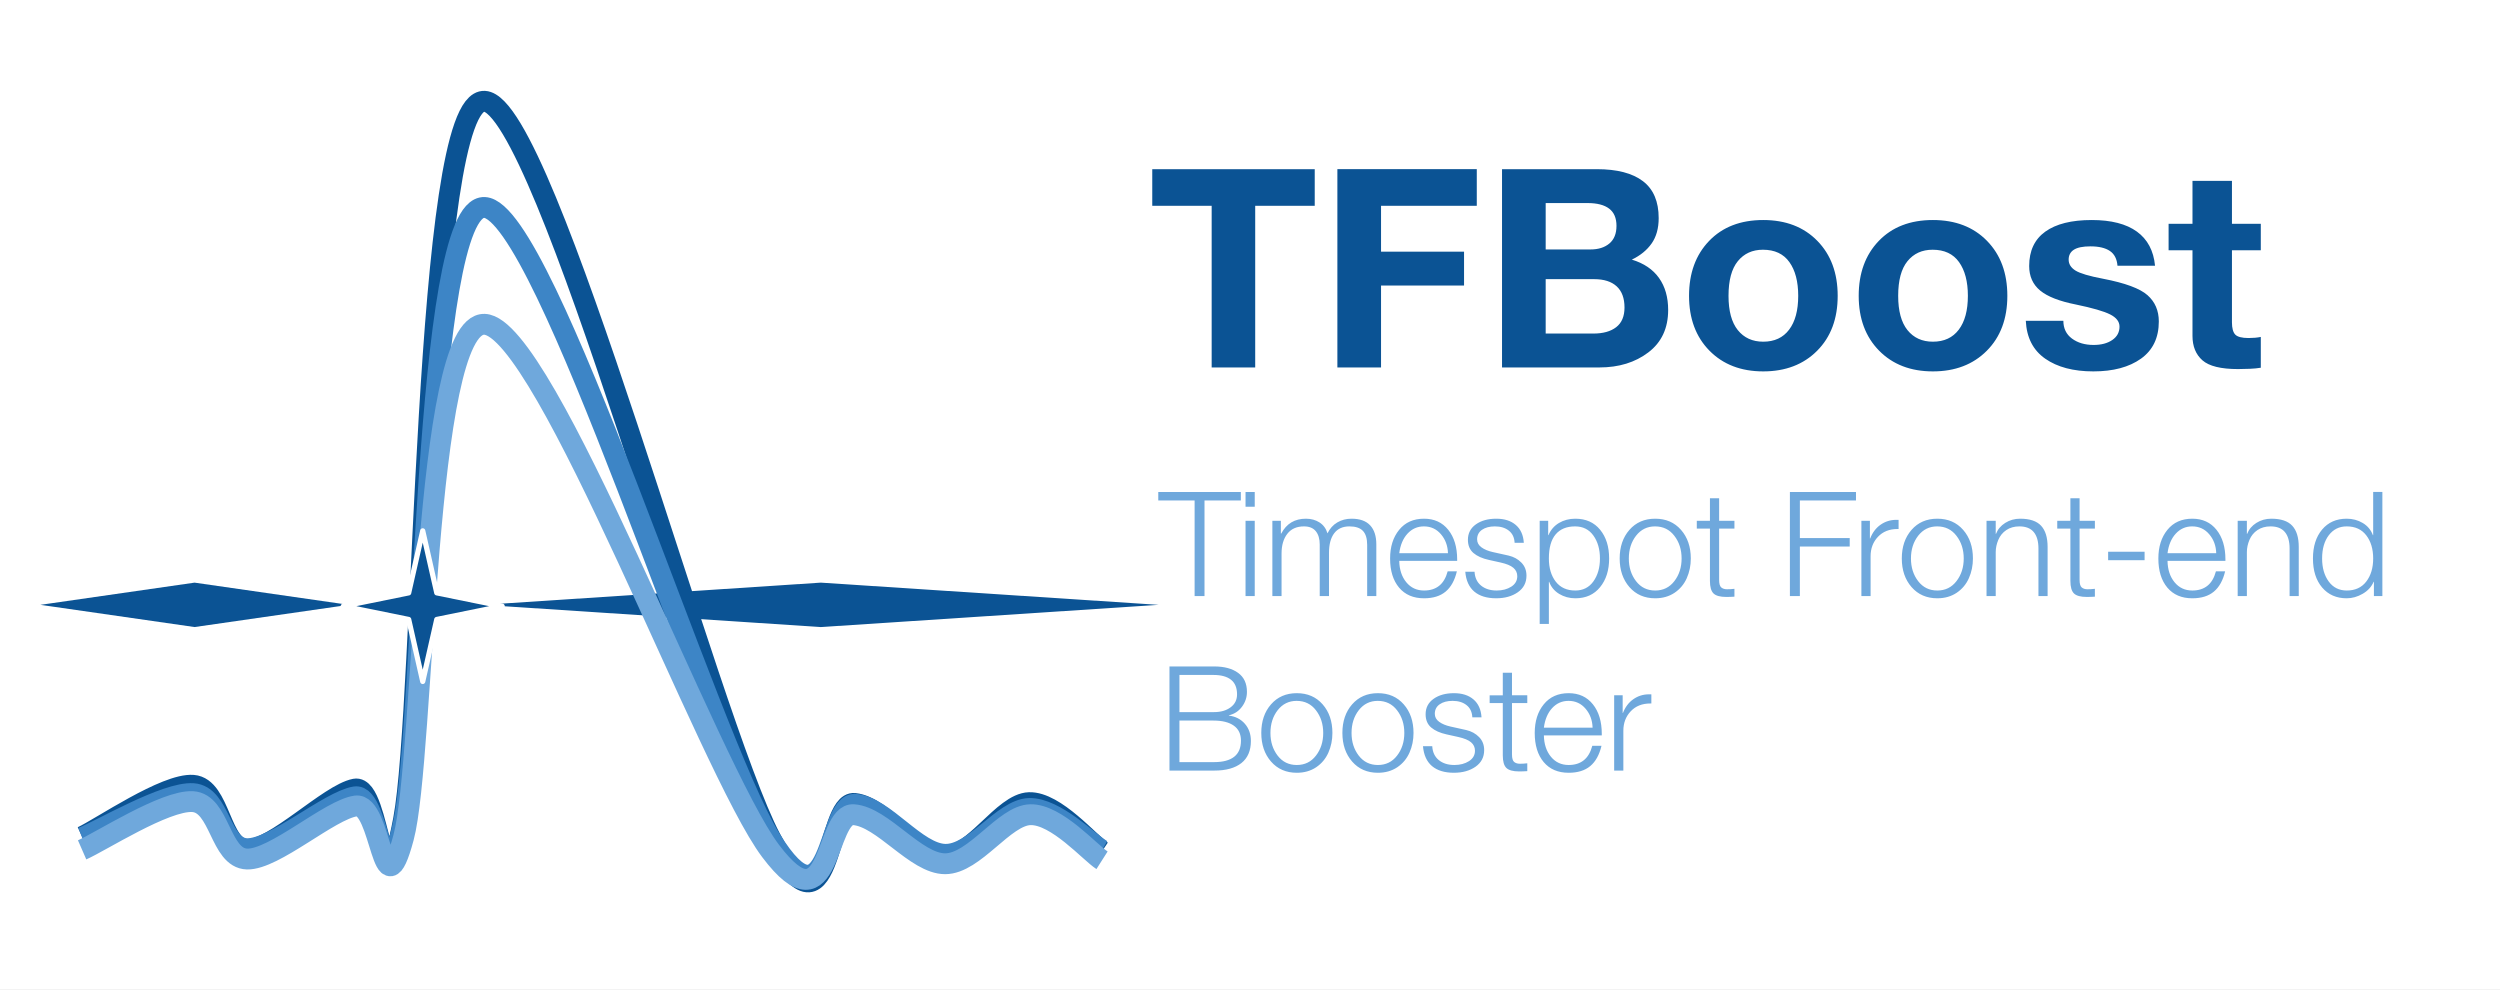
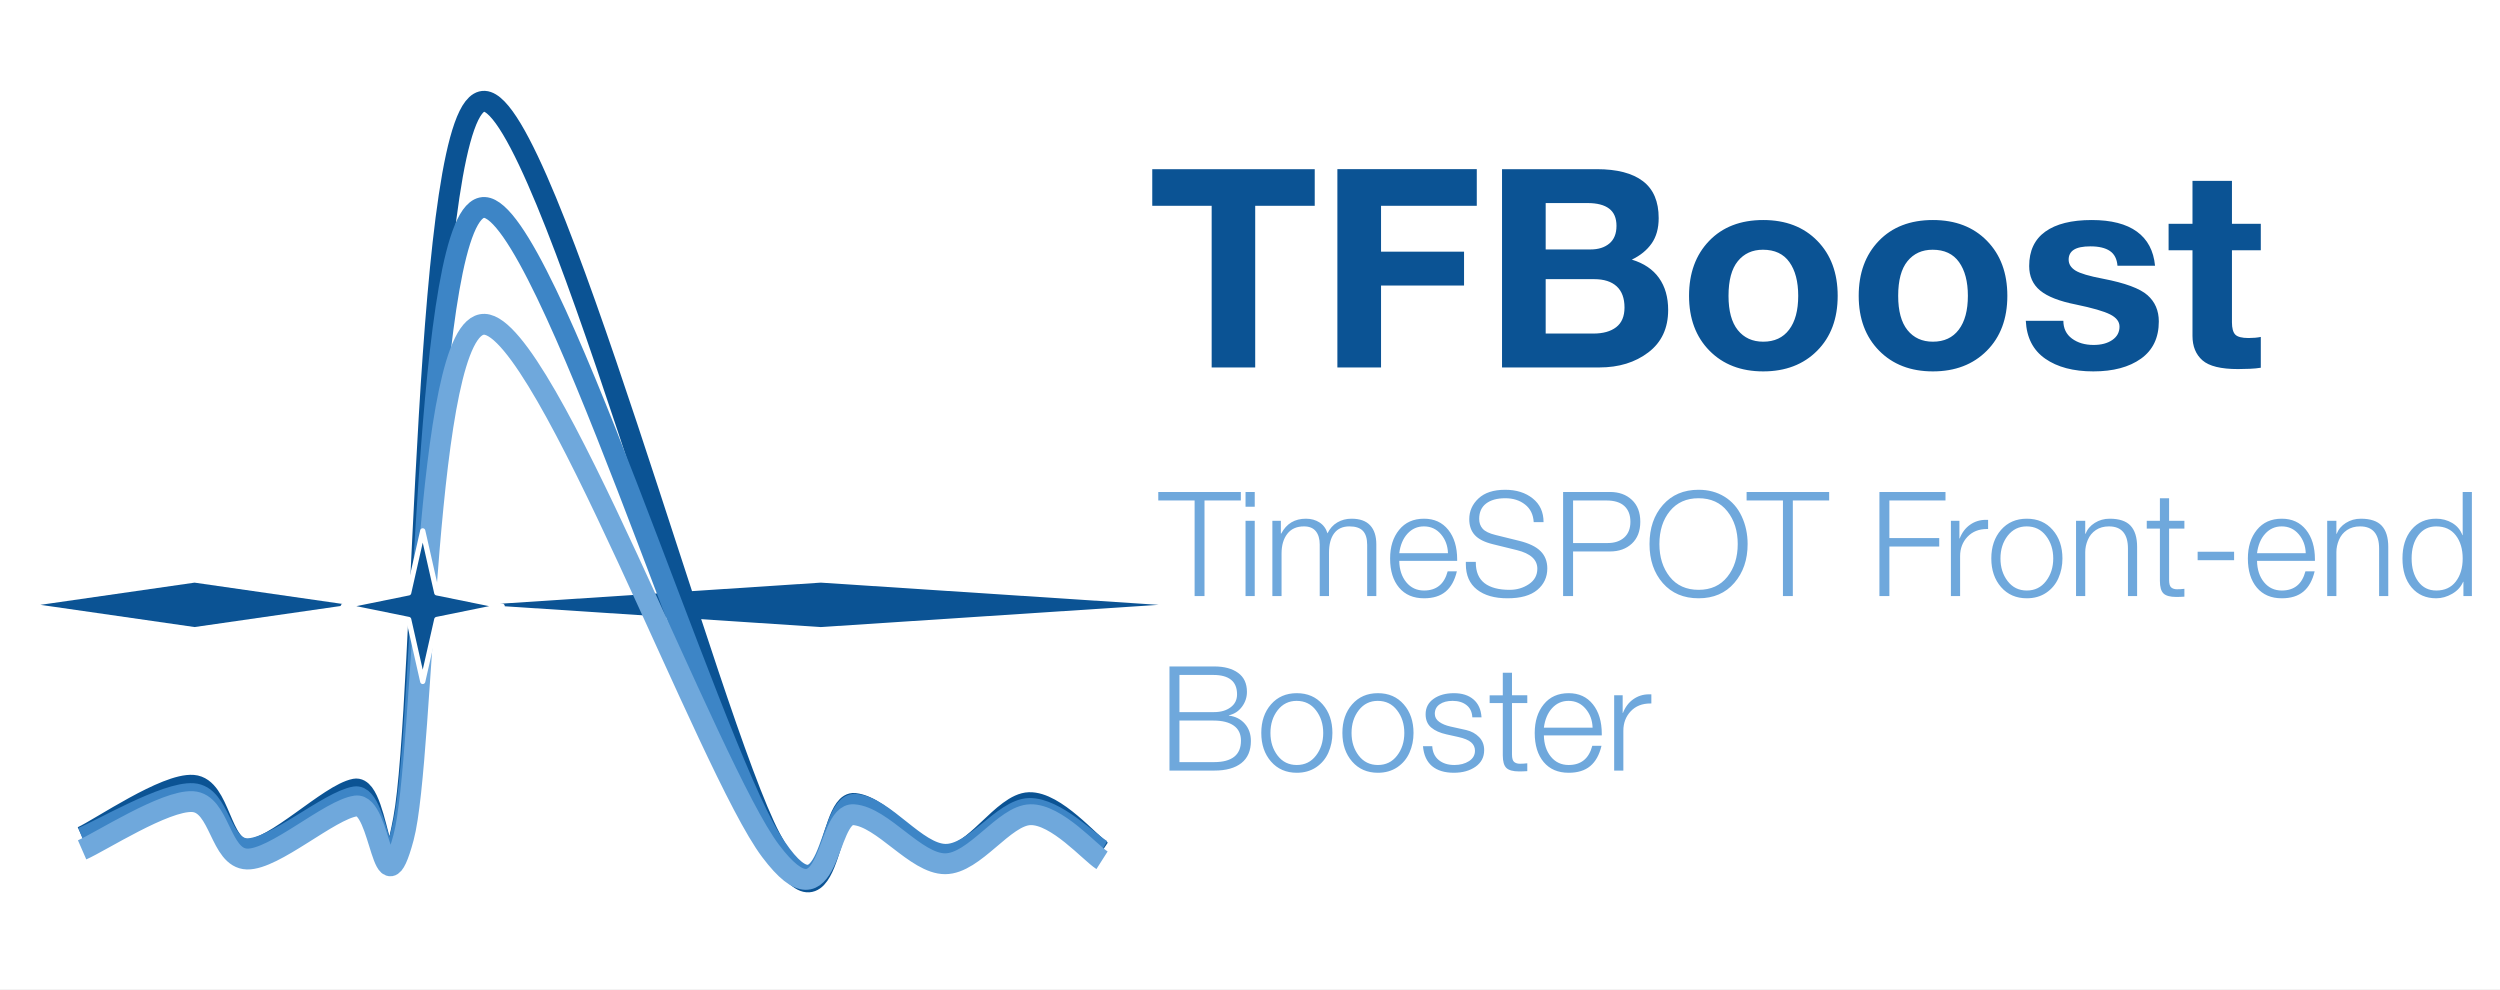
<svg xmlns="http://www.w3.org/2000/svg" version="1.1" viewBox="0.0 0.0 960.0 379.843" fill="none" stroke="none" stroke-linecap="square" stroke-miterlimit="10">
  <clipPath id="p.0">
    <path d="m0 0l960.0 0l0 379.843l-960.0 0l0 -379.843z" clip-rule="nonzero" />
  </clipPath>
  <g clip-path="url(#p.0)">
    <path fill="#ffffff" d="m0 0l960.0 0l0 379.843l-960.0 0z" fill-rule="evenodd" />
    <path fill="#0b5394" d="m177.841 232.262l137.339 -9.032l137.339 9.032l-137.339 9.032z" fill-rule="evenodd" />
    <path stroke="#ffffff" stroke-width="1.0" stroke-linejoin="round" stroke-linecap="butt" d="m177.841 232.262l137.339 -9.032l137.339 9.032l-137.339 9.032z" fill-rule="evenodd" />
    <path fill="#000000" fill-opacity="0.0" d="m31.533 321.282c7.104 -3.288 32.067 -20.551 42.624 -19.728c10.558 0.823 10.361 24.425 20.722 24.666c10.361 0.241 31.428 -21.285 41.444 -23.221c10.016 -1.936 10.361 55.622 18.65 11.604c8.289 -44.018 7.598 -276.92 31.083 -275.714c23.485 1.205 86.149 238.008 109.827 282.947c23.678 44.938 21.067 -14.471 32.241 -13.317c11.174 1.153 23.623 20.29 34.803 20.238c11.18 -0.052 22.238 -20.238 32.28 -20.549c10.042 -0.312 23.31 15.567 27.972 18.68" fill-rule="evenodd" />
    <path stroke="#0b5394" stroke-width="8.0" stroke-linejoin="round" stroke-linecap="butt" d="m31.533 321.282c7.104 -3.288 32.067 -20.551 42.624 -19.728c10.558 0.823 10.361 24.425 20.722 24.666c10.361 0.241 31.428 -21.285 41.444 -23.221c10.016 -1.936 10.361 55.622 18.65 11.604c8.289 -44.018 7.598 -276.92 31.083 -275.714c23.485 1.205 86.149 238.008 109.827 282.947c23.678 44.938 21.067 -14.471 32.241 -13.317c11.174 1.153 23.623 20.29 34.803 20.238c11.18 -0.052 22.238 -20.238 32.28 -20.549c10.042 -0.312 23.31 15.567 27.972 18.68" fill-rule="evenodd" />
    <path fill="#000000" fill-opacity="0.0" d="m31.533 321.659c7.104 -2.818 32.067 -17.611 42.624 -16.906c10.558 0.705 10.361 20.931 20.722 21.137c10.361 0.206 31.428 -18.24 41.444 -19.899c10.016 -1.659 10.361 47.665 18.65 9.944c8.289 -37.721 7.598 -237.305 31.083 -236.272c23.485 1.033 86.087 204.271 109.827 242.47c23.74 38.199 21.437 -14.265 32.611 -13.277c11.174 0.988 23.315 18.941 34.433 19.208c11.119 0.266 22.238 -17.343 32.28 -17.61c10.042 -0.267 23.31 13.34 27.972 16.008" fill-rule="evenodd" />
    <path stroke="#3d85c6" stroke-width="8.0" stroke-linejoin="round" stroke-linecap="butt" d="m31.533 321.659c7.104 -2.818 32.067 -17.611 42.624 -16.906c10.558 0.705 10.361 20.931 20.722 21.137c10.361 0.206 31.428 -18.24 41.444 -19.899c10.016 -1.659 10.361 47.665 18.65 9.944c8.289 -37.721 7.598 -237.305 31.083 -236.272c23.485 1.033 86.087 204.271 109.827 242.47c23.74 38.199 21.437 -14.265 32.611 -13.277c11.174 0.988 23.315 18.941 34.433 19.208c11.119 0.266 22.238 -17.343 32.28 -17.61c10.042 -0.267 23.31 13.34 27.972 16.008" fill-rule="evenodd" />
    <path fill="#000000" fill-opacity="0.0" d="m31.533 326.343c7.072 -3.087 31.876 -19.113 42.434 -18.525c10.558 0.588 10.465 21.774 20.912 22.053c10.447 0.279 31.755 -18.995 41.77 -20.379c10.016 -1.384 10.089 42.902 18.323 12.075c8.234 -30.827 7.598 -197.9 31.083 -197.038c23.485 0.861 86.201 170.82 109.827 202.206c23.625 31.385 20.752 -14.718 31.926 -13.894c11.174 0.825 23.808 18.841 35.119 18.841c11.311 0 22.705 -18.619 32.747 -18.841c10.042 -0.223 22.92 14.588 27.504 17.506" fill-rule="evenodd" />
    <path stroke="#6fa8dc" stroke-width="8.0" stroke-linejoin="round" stroke-linecap="butt" d="m31.533 326.343c7.072 -3.087 31.876 -19.113 42.434 -18.525c10.558 0.588 10.465 21.774 20.912 22.053c10.447 0.279 31.755 -18.995 41.77 -20.379c10.016 -1.384 10.089 42.902 18.323 12.075c8.234 -30.827 7.598 -197.9 31.083 -197.038c23.485 0.861 86.201 170.82 109.827 202.206c23.625 31.385 20.752 -14.718 31.926 -13.894c11.174 0.825 23.808 18.841 35.119 18.841c11.311 0 22.705 -18.619 32.747 -18.841c10.042 -0.223 22.92 14.588 27.504 17.506" fill-rule="evenodd" />
    <path fill="#0b5394" d="m12.0 232.259l62.71 -9.032l62.71 9.032l-62.71 9.032z" fill-rule="evenodd" />
    <path stroke="#ffffff" stroke-width="1.0" stroke-linejoin="round" stroke-linecap="butt" d="m12.0 232.259l62.71 -9.032l62.71 9.032l-62.71 9.032z" fill-rule="evenodd" />
    <path fill="#0b5394" d="m131.824 232.764l25.112 -5.111l5.392 -23.802l5.392 23.802l25.112 5.111l-25.112 5.111l-5.392 23.802l-5.392 -23.802z" fill-rule="evenodd" />
    <path stroke="#ffffff" stroke-width="2.0" stroke-linejoin="round" stroke-linecap="butt" d="m131.824 232.764l25.112 -5.111l5.392 -23.802l5.392 23.802l25.112 5.111l-25.112 5.111l-5.392 23.802l-5.392 -23.802z" fill-rule="evenodd" />
    <path fill="#000000" fill-opacity="0.0" d="m432.06 29.701l596.409 0l0 307.402l-596.409 0z" fill-rule="evenodd" />
    <path fill="#0b5394" d="m504.857 64.96l0 14.062l-22.859 0l0 62.078l-16.719 0l0 -62.078l-22.812 0l0 -14.062l62.391 0zm62.228 0l0 14.062l-36.766 0l0 17.609l31.875 0l0 13.016l-31.875 0l0 31.453l-16.766 0l0 -76.141l53.531 0zm46.098 0q11.656 0 17.703 4.609q6.047 4.609 6.047 14.188q0 5.891 -2.719 9.75q-2.703 3.844 -7.594 6.188q6.922 2.094 10.438 7.047q3.516 4.938 3.516 12.281q0 10.516 -7.609 16.297q-7.594 5.781 -18.797 5.781l-37.391 0l0 -76.141l36.406 0zm-2.406 30.828q4.484 0 7.219 -2.281q2.734 -2.297 2.734 -6.781q0 -4.469 -2.812 -6.609q-2.812 -2.141 -8.281 -2.141l-16.094 0l0 17.812l17.234 0zm1.094 32.297q5.578 0 8.75 -2.453q3.188 -2.453 3.188 -7.547q0 -5.359 -3.0 -8.125q-3.0 -2.766 -8.672 -2.766l-18.594 0l0 20.891l18.328 0zm65.206 -43.594q12.969 0 20.781 8.0q7.812 7.984 7.812 21.109q0 13.172 -7.891 21.094q-7.891 7.922 -20.703 7.922q-12.812 0 -20.656 -7.969q-7.828 -7.969 -7.828 -21.047q0 -13.062 7.703 -21.078q7.719 -8.031 20.781 -8.031zm-13.328 29.109q0 8.703 3.562 13.156q3.578 4.453 9.766 4.453q6.453 0 9.938 -4.609q3.5 -4.609 3.5 -13.0q0 -8.219 -3.391 -12.953q-3.375 -4.75 -10.156 -4.75q-6.078 0 -9.656 4.406q-3.562 4.391 -3.562 13.297zm78.478 -29.109q12.969 0 20.781 8.0q7.812 7.984 7.812 21.109q0 13.172 -7.891 21.094q-7.891 7.922 -20.703 7.922q-12.812 0 -20.656 -7.969q-7.828 -7.969 -7.828 -21.047q0 -13.062 7.703 -21.078q7.719 -8.031 20.781 -8.031zm-13.328 29.109q0 8.703 3.562 13.156q3.578 4.453 9.766 4.453q6.453 0 9.938 -4.609q3.5 -4.609 3.5 -13.0q0 -8.219 -3.391 -12.953q-3.375 -4.75 -10.156 -4.75q-6.078 0 -9.656 4.406q-3.562 4.391 -3.562 13.297zm74.306 -29.109q11.25 0 17.375 4.453q6.125 4.453 6.953 13.094l-14.422 0q-0.312 -3.906 -2.922 -5.672q-2.609 -1.766 -7.453 -1.766q-4.359 0 -6.375 1.297q-2.0 1.297 -2.0 3.797q0 2.562 2.625 4.203q2.641 1.641 10.594 3.141q12.719 2.453 17.062 6.312q4.344 3.844 4.344 10.094q0 9.375 -6.844 14.281q-6.844 4.891 -18.312 4.891q-11.453 0 -18.453 -4.875q-7.0 -4.875 -7.469 -14.562l14.422 0q0 4.375 3.297 6.828q3.312 2.453 8.312 2.453q4.422 0 7.188 -1.906q2.766 -1.906 2.766 -5.125q0 -2.875 -3.594 -4.688q-3.594 -1.828 -13.172 -3.812q-9.484 -1.875 -13.703 -5.359q-4.219 -3.484 -4.219 -9.422q0 -8.75 6.188 -13.203q6.203 -4.453 17.812 -4.453zm53.864 -15.047l0 16.5l11.078 0l0 10.156l-11.078 0l0 27.656q0 3.391 1.266 4.719q1.281 1.328 5.125 1.328q1.312 0 2.5 -0.109q1.203 -0.109 2.188 -0.312l0 11.828q-1.875 0.312 -4.188 0.406q-2.312 0.109 -4.562 0.109q-9.828 0 -13.656 -3.359q-3.828 -3.359 -3.828 -9.406l0 -32.859l-9.172 0l0 -10.156l9.172 0l0 -16.5l15.156 0z" fill-rule="nonzero" />
    <path fill="#000000" fill-opacity="0.0" d="m436.06 166.14l635.591 0l0 184l-635.591 0z" fill-rule="evenodd" />
-     <path fill="#6fa8dc" d="m476.482 188.916l0 3.266l-13.953 0l0 36.719l-3.797 0l0 -36.719l-13.953 0l0 -3.266l31.703 0zm5.336 0l0 5.672l-3.531 0l0 -5.672l3.531 0zm0 11.078l0 28.906l-3.531 0l0 -28.906l3.531 0zm19.66 -0.812q3.0 0 5.219 1.438q2.219 1.422 3.062 4.188q1.344 -2.766 3.75 -4.188q2.422 -1.438 5.469 -1.438q4.812 0 7.172 2.562q2.359 2.547 2.359 7.297l0 19.859l-3.516 0l0 -19.656q0 -3.672 -1.641 -5.391q-1.641 -1.719 -5.172 -1.719q-3.859 0 -5.859 2.656q-1.984 2.641 -1.984 7.484l0 16.625l-3.562 0l0 -19.797q0 -3.25 -1.5 -5.109q-1.5 -1.859 -4.547 -1.859q-4.203 0 -6.406 2.859q-2.203 2.844 -2.203 7.531l0 16.375l-3.531 0l0 -28.906l3.266 0l0 4.875l0.156 0q1.5 -2.844 3.859 -4.266q2.375 -1.422 5.609 -1.422zm45.352 0q5.891 0 9.297 4.266q3.422 4.266 3.422 11.375l0 0.562l-22.234 0q0.094 5.031 2.703 8.203q2.609 3.172 6.812 3.172q3.531 0 5.797 -1.812q2.281 -1.812 3.281 -5.562l3.531 0q-1.234 5.219 -4.328 7.797q-3.078 2.562 -8.281 2.562q-6.125 0 -9.578 -4.094q-3.453 -4.109 -3.453 -11.188q0 -6.734 3.469 -11.0q3.469 -4.281 9.562 -4.281zm9.188 13.25q-0.125 -4.281 -2.688 -7.281q-2.562 -3.016 -6.547 -3.016q-3.75 0 -6.312 2.797q-2.547 2.781 -3.156 7.5l18.703 0zm18.551 -13.25q4.703 0 7.5 2.406q2.797 2.406 3.078 6.859l-3.531 0q-0.156 -3.062 -2.234 -4.688q-2.062 -1.625 -5.344 -1.625q-3.062 0 -4.953 1.312q-1.875 1.312 -1.875 3.656q0 1.859 1.672 3.078q1.688 1.219 4.344 1.812l6.047 1.344q2.969 0.688 4.922 2.688q1.969 1.984 1.969 5.031q0 4.047 -3.328 6.375q-3.328 2.312 -8.297 2.312q-5.359 0 -8.406 -2.562q-3.031 -2.578 -3.469 -7.641l3.562 0q0.188 3.422 2.5 5.328q2.312 1.891 6.0 1.891q3.281 0 5.594 -1.469q2.312 -1.484 2.312 -4.016q0 -1.953 -1.5 -3.234q-1.484 -1.281 -4.953 -2.047l-4.438 -0.984q-3.797 -0.828 -5.938 -2.656q-2.125 -1.828 -2.125 -5.078q0 -3.75 3.062 -5.922q3.062 -2.172 7.828 -2.172zm30.34 0q6.078 0 9.531 4.234q3.469 4.234 3.469 11.047q0 6.75 -3.484 11.016q-3.469 4.266 -9.484 4.266q-3.438 0 -6.219 -1.688q-2.781 -1.703 -3.844 -4.656l-0.109 0l0 16.188l-3.531 0l0 -39.594l3.266 0l0 5.5l0.109 0q1.281 -3.031 4.031 -4.672q2.766 -1.641 6.266 -1.641zm-10.141 15.25q0 5.5 2.641 8.922q2.641 3.406 7.5 3.406q4.438 0 6.953 -3.5q2.516 -3.516 2.516 -8.797q0 -5.312 -2.516 -8.812q-2.516 -3.516 -7.031 -3.516q-4.891 0 -7.484 3.094q-2.578 3.078 -2.578 9.203zm40.828 -15.25q6.172 0 9.922 4.297q3.75 4.281 3.75 10.984q0 4.047 -1.547 7.547q-1.547 3.5 -4.703 5.625q-3.156 2.109 -7.422 2.109q-6.125 0 -9.891 -4.297q-3.75 -4.312 -3.75 -10.984q0 -6.703 3.734 -10.984q3.75 -4.297 9.906 -4.297zm-10.125 15.281q0 5.109 2.766 8.703q2.766 3.594 7.359 3.594q4.594 0 7.359 -3.609q2.781 -3.609 2.781 -8.688q0 -5.094 -2.781 -8.703q-2.766 -3.625 -7.422 -3.625q-4.484 0 -7.281 3.578q-2.781 3.578 -2.781 8.75zm34.676 -23.141l0 8.672l5.875 0l0 2.984l-5.875 0l0 19.719q0 2.203 0.828 2.891q0.844 0.688 2.156 0.688q0.547 0 1.297 -0.031q0.75 -0.047 1.594 -0.141l0 3.016q-0.766 0.062 -1.547 0.078q-0.766 0.031 -1.562 0.031q-3.531 0 -4.922 -1.344q-1.375 -1.344 -1.375 -4.812l0 -20.094l-5.047 0l0 -2.984l5.047 0l0 -8.672l3.531 0zm52.551 -2.406l0 3.266l-21.547 0l0 14.438l19.141 0l0 3.25l-19.141 0l0 19.031l-3.828 0l0 -39.984l25.375 0zm15.484 10.703l0.875 0l0 3.516l-0.406 0q-4.688 0 -7.516 3.0q-2.828 3.0 -2.828 7.453l0 15.312l-3.531 0l0 -28.906l3.266 0l0 6.781l0.109 0q1.312 -3.391 3.969 -5.266q2.672 -1.891 6.062 -1.891zm15.75 -0.438q6.172 0 9.922 4.297q3.75 4.281 3.75 10.984q0 4.047 -1.547 7.547q-1.547 3.5 -4.703 5.625q-3.156 2.109 -7.422 2.109q-6.125 0 -9.891 -4.297q-3.75 -4.312 -3.75 -10.984q0 -6.703 3.734 -10.984q3.75 -4.297 9.906 -4.297zm-10.125 15.281q0 5.109 2.766 8.703q2.766 3.594 7.359 3.594q4.594 0 7.359 -3.609q2.781 -3.609 2.781 -8.688q0 -5.094 -2.781 -8.703q-2.766 -3.625 -7.422 -3.625q-4.484 0 -7.281 3.578q-2.781 3.578 -2.781 8.75zm41.926 -15.281q5.547 0 8.047 2.703q2.5 2.703 2.5 8.141l0 18.875l-3.516 0l0 -18.266q0 -4.188 -1.828 -6.344q-1.812 -2.156 -5.5 -2.156q-2.906 0 -5.0 1.406q-2.094 1.406 -3.094 3.781q-0.984 2.359 -0.984 4.672l0 16.906l-3.531 0l0 -28.906l3.531 0l0 5.0l0.109 0q1.0 -2.594 3.547 -4.203q2.547 -1.609 5.719 -1.609zm22.828 -7.859l0 8.672l5.875 0l0 2.984l-5.875 0l0 19.719q0 2.203 0.828 2.891q0.844 0.688 2.156 0.688q0.547 0 1.297 -0.031q0.75 -0.047 1.594 -0.141l0 3.016q-0.766 0.062 -1.547 0.078q-0.766 0.031 -1.562 0.031q-3.531 0 -4.922 -1.344q-1.375 -1.344 -1.375 -4.812l0 -20.094l-5.047 0l0 -2.984l5.047 0l0 -8.672l3.531 0zm24.961 20.547l0 3.25l-14.0 0l0 -3.25l14.0 0zm18.32 -12.688q5.891 0 9.297 4.266q3.422 4.266 3.422 11.375l0 0.562l-22.234 0q0.094 5.031 2.703 8.203q2.609 3.172 6.812 3.172q3.531 0 5.797 -1.812q2.281 -1.812 3.281 -5.562l3.531 0q-1.234 5.219 -4.328 7.797q-3.078 2.562 -8.281 2.562q-6.125 0 -9.578 -4.094q-3.453 -4.109 -3.453 -11.188q0 -6.734 3.469 -11.0q3.469 -4.281 9.562 -4.281zm9.188 13.25q-0.125 -4.281 -2.688 -7.281q-2.562 -3.016 -6.547 -3.016q-3.75 0 -6.312 2.797q-2.547 2.781 -3.156 7.5l18.703 0zm21.145 -13.25q5.547 0 8.047 2.703q2.5 2.703 2.5 8.141l0 18.875l-3.516 0l0 -18.266q0 -4.188 -1.828 -6.344q-1.812 -2.156 -5.5 -2.156q-2.906 0 -5.0 1.406q-2.094 1.406 -3.094 3.781q-0.984 2.359 -0.984 4.672l0 16.906l-3.531 0l0 -28.906l3.531 0l0 5.0l0.109 0q1.0 -2.594 3.547 -4.203q2.547 -1.609 5.719 -1.609zm42.656 -10.266l0 39.984l-3.25 0l0 -5.5l-0.109 0q-1.234 2.906 -4.219 4.625q-2.984 1.719 -6.125 1.719q-5.906 0 -9.438 -4.156q-3.516 -4.156 -3.516 -11.125q0 -6.922 3.5 -11.094q3.5 -4.188 9.453 -4.188q3.391 0 6.156 1.641q2.766 1.641 3.906 4.672l0.109 0l0 -16.578l3.531 0zm-23.141 25.547q0 5.359 2.531 8.828q2.531 3.469 6.938 3.469q4.844 0 7.484 -3.438q2.656 -3.453 2.656 -8.859q0 -5.438 -2.641 -8.875q-2.641 -3.453 -7.531 -3.453q-4.297 0 -6.875 3.406q-2.562 3.391 -2.562 8.922z" fill-rule="nonzero" />
+     <path fill="#6fa8dc" d="m476.482 188.916l0 3.266l-13.953 0l0 36.719l-3.797 0l0 -36.719l-13.953 0l0 -3.266l31.703 0zm5.336 0l0 5.672l-3.531 0l0 -5.672l3.531 0zm0 11.078l0 28.906l-3.531 0l0 -28.906l3.531 0zm19.66 -0.812q3.0 0 5.219 1.438q2.219 1.422 3.062 4.188q1.344 -2.766 3.75 -4.188q2.422 -1.438 5.469 -1.438q4.812 0 7.172 2.562q2.359 2.547 2.359 7.297l0 19.859l-3.516 0l0 -19.656q0 -3.672 -1.641 -5.391q-1.641 -1.719 -5.172 -1.719q-3.859 0 -5.859 2.656q-1.984 2.641 -1.984 7.484l0 16.625l-3.562 0l0 -19.797q0 -3.25 -1.5 -5.109q-1.5 -1.859 -4.547 -1.859q-4.203 0 -6.406 2.859q-2.203 2.844 -2.203 7.531l0 16.375l-3.531 0l0 -28.906l3.266 0l0 4.875l0.156 0q1.5 -2.844 3.859 -4.266q2.375 -1.422 5.609 -1.422zm45.352 0q5.891 0 9.297 4.266q3.422 4.266 3.422 11.375l0 0.562l-22.234 0q0.094 5.031 2.703 8.203q2.609 3.172 6.812 3.172q3.531 0 5.797 -1.812q2.281 -1.812 3.281 -5.562l3.531 0q-1.234 5.219 -4.328 7.797q-3.078 2.562 -8.281 2.562q-6.125 0 -9.578 -4.094q-3.453 -4.109 -3.453 -11.188q0 -6.734 3.469 -11.0q3.469 -4.281 9.562 -4.281zm9.188 13.25q-0.125 -4.281 -2.688 -7.281q-2.562 -3.016 -6.547 -3.016q-3.75 0 -6.312 2.797q-2.547 2.781 -3.156 7.5l18.703 0zm21.957 -24.359q6.438 0 10.594 3.328q4.156 3.312 4.156 9.109l-3.781 0q-0.25 -4.375 -3.328 -6.781q-3.062 -2.406 -7.578 -2.406q-4.734 0 -7.391 2.047q-2.641 2.031 -2.641 5.891q0 2.266 1.344 3.781q1.359 1.516 4.938 2.391l9.109 2.25q5.625 1.391 8.188 3.969q2.578 2.562 2.578 6.641q0 5.031 -3.859 8.25q-3.844 3.203 -11.422 3.203q-7.469 0 -11.734 -3.359q-4.266 -3.359 -4.266 -9.734l0 -0.906l3.828 0l0 0.281q0 5.297 3.328 7.891q3.328 2.578 9.672 2.578q4.125 0 7.375 -2.172q3.25 -2.172 3.25 -5.953q0 -5.172 -7.781 -7.109q-7.828 -1.906 -9.328 -2.297q-4.781 -1.172 -6.906 -3.5q-2.125 -2.328 -2.125 -6.094q0 -4.656 3.547 -7.969q3.547 -3.328 10.234 -3.328zm40.258 0.844q5.172 0 8.406 3.031q3.234 3.016 3.234 8.406q0 5.359 -3.234 8.391q-3.234 3.016 -8.406 3.016l-14.172 0l0 17.141l-3.828 0l0 -39.984l18.0 0zm-0.844 19.609q3.906 0 6.297 -2.109q2.391 -2.125 2.391 -6.062q0 -3.891 -2.312 -6.031q-2.312 -2.141 -6.922 -2.141l-12.781 0l0 16.344l13.328 0zm34.883 -20.453q5.641 0 9.938 2.656q4.312 2.656 6.594 7.531q2.281 4.859 2.281 10.656q0 9.016 -5.109 14.922q-5.094 5.906 -13.703 5.906q-8.641 0 -13.75 -5.828q-5.109 -5.844 -5.109 -15.0q0 -9.172 5.125 -15.0q5.125 -5.844 13.734 -5.844zm-15.062 20.844q0 7.547 3.969 12.562q3.984 5.016 11.094 5.016q7.031 0 11.016 -4.984q4.0 -5.0 4.0 -12.594q0 -7.531 -3.969 -12.562q-3.969 -5.031 -11.094 -5.031q-6.953 0 -10.984 4.922q-4.031 4.922 -4.031 12.672zm65.188 -20.0l0 3.266l-13.953 0l0 36.719l-3.797 0l0 -36.719l-13.953 0l0 -3.266l31.703 0zm44.672 0l0 3.266l-21.547 0l0 14.438l19.141 0l0 3.25l-19.141 0l0 19.031l-3.828 0l0 -39.984l25.375 0zm15.484 10.703l0.875 0l0 3.516l-0.406 0q-4.688 0 -7.516 3.0q-2.828 3.0 -2.828 7.453l0 15.312l-3.531 0l0 -28.906l3.266 0l0 6.781l0.109 0q1.312 -3.391 3.969 -5.266q2.672 -1.891 6.062 -1.891zm15.75 -0.438q6.172 0 9.922 4.297q3.75 4.281 3.75 10.984q0 4.047 -1.547 7.547q-1.547 3.5 -4.703 5.625q-3.156 2.109 -7.422 2.109q-6.125 0 -9.891 -4.297q-3.75 -4.312 -3.75 -10.984q0 -6.703 3.734 -10.984q3.75 -4.297 9.906 -4.297zm-10.125 15.281q0 5.109 2.766 8.703q2.766 3.594 7.359 3.594q4.594 0 7.359 -3.609q2.781 -3.609 2.781 -8.688q0 -5.094 -2.781 -8.703q-2.766 -3.625 -7.422 -3.625q-4.484 0 -7.281 3.578q-2.781 3.578 -2.781 8.75zm41.926 -15.281q5.547 0 8.047 2.703q2.5 2.703 2.5 8.141l0 18.875l-3.516 0l0 -18.266q0 -4.188 -1.828 -6.344q-1.812 -2.156 -5.5 -2.156q-2.906 0 -5.0 1.406q-2.094 1.406 -3.094 3.781q-0.984 2.359 -0.984 4.672l0 16.906l-3.531 0l0 -28.906l3.531 0l0 5.0l0.109 0q1.0 -2.594 3.547 -4.203q2.547 -1.609 5.719 -1.609zm22.828 -7.859l0 8.672l5.875 0l0 2.984l-5.875 0l0 19.719q0 2.203 0.828 2.891q0.844 0.688 2.156 0.688q0.547 0 1.297 -0.031q0.75 -0.047 1.594 -0.141l0 3.016q-0.766 0.062 -1.547 0.078q-0.766 0.031 -1.562 0.031q-3.531 0 -4.922 -1.344q-1.375 -1.344 -1.375 -4.812l0 -20.094l-5.047 0l0 -2.984l5.047 0l0 -8.672l3.531 0zm24.961 20.547l0 3.25l-14.0 0l0 -3.25l14.0 0zm18.32 -12.688q5.891 0 9.297 4.266q3.422 4.266 3.422 11.375l0 0.562l-22.234 0q0.094 5.031 2.703 8.203q2.609 3.172 6.812 3.172q3.531 0 5.797 -1.812q2.281 -1.812 3.281 -5.562l3.531 0q-1.234 5.219 -4.328 7.797q-3.078 2.562 -8.281 2.562q-6.125 0 -9.578 -4.094q-3.453 -4.109 -3.453 -11.188q0 -6.734 3.469 -11.0q3.469 -4.281 9.562 -4.281zm9.188 13.25q-0.125 -4.281 -2.688 -7.281q-2.562 -3.016 -6.547 -3.016q-3.75 0 -6.312 2.797q-2.547 2.781 -3.156 7.5l18.703 0zm21.145 -13.25q5.547 0 8.047 2.703q2.5 2.703 2.5 8.141l0 18.875l-3.516 0l0 -18.266q0 -4.188 -1.828 -6.344q-1.812 -2.156 -5.5 -2.156q-2.906 0 -5.0 1.406q-2.094 1.406 -3.094 3.781q-0.984 2.359 -0.984 4.672l0 16.906l-3.531 0l0 -28.906l3.531 0l0 5.0l0.109 0q1.0 -2.594 3.547 -4.203q2.547 -1.609 5.719 -1.609zm42.656 -10.266l0 39.984l-3.25 0l0 -5.5l-0.109 0q-1.234 2.906 -4.219 4.625q-2.984 1.719 -6.125 1.719q-5.906 0 -9.438 -4.156q-3.516 -4.156 -3.516 -11.125q0 -6.922 3.5 -11.094q3.5 -4.188 9.453 -4.188q3.391 0 6.156 1.641q2.766 1.641 3.906 4.672l0.109 0l0 -16.578l3.531 0zm-23.141 25.547q0 5.359 2.531 8.828q2.531 3.469 6.938 3.469q4.844 0 7.484 -3.438q2.656 -3.453 2.656 -8.859q0 -5.438 -2.641 -8.875q-2.641 -3.453 -7.531 -3.453q-4.297 0 -6.875 3.406q-2.562 3.391 -2.562 8.922z" fill-rule="nonzero" />
    <path fill="#6fa8dc" d="m466.279 255.916q5.766 0 9.156 2.469q3.391 2.453 3.391 7.297q0 3.141 -1.906 5.703q-1.891 2.562 -5.031 3.297l0 0.109q3.828 0.484 6.141 3.141q2.312 2.656 2.312 6.594q0 5.609 -3.656 8.5q-3.656 2.875 -10.375 2.875l-17.234 0l0 -39.984l17.203 0zm-0.047 17.531q3.844 0 6.312 -1.828q2.484 -1.828 2.484 -4.984q0 -3.766 -2.312 -5.609q-2.312 -1.844 -6.766 -1.844l-13.047 0l0 14.266l13.328 0zm0.047 19.203q5.0 0 7.625 -2.031q2.625 -2.047 2.625 -6.203q0 -3.828 -2.75 -5.766q-2.734 -1.953 -7.797 -1.953l-13.078 0l0 15.953l13.375 0zm31.695 -26.469q6.172 0 9.922 4.297q3.75 4.281 3.75 10.984q0 4.047 -1.547 7.547q-1.547 3.5 -4.703 5.625q-3.156 2.109 -7.422 2.109q-6.125 0 -9.891 -4.297q-3.75 -4.312 -3.75 -10.984q0 -6.703 3.734 -10.984q3.75 -4.297 9.906 -4.297zm-10.125 15.281q0 5.109 2.766 8.703q2.766 3.594 7.359 3.594q4.594 0 7.359 -3.609q2.781 -3.609 2.781 -8.688q0 -5.094 -2.781 -8.703q-2.766 -3.625 -7.422 -3.625q-4.484 0 -7.281 3.578q-2.781 3.578 -2.781 8.75zm41.27 -15.281q6.172 0 9.922 4.297q3.75 4.281 3.75 10.984q0 4.047 -1.547 7.547q-1.547 3.5 -4.703 5.625q-3.156 2.109 -7.422 2.109q-6.125 0 -9.891 -4.297q-3.75 -4.312 -3.75 -10.984q0 -6.703 3.734 -10.984q3.75 -4.297 9.906 -4.297zm-10.125 15.281q0 5.109 2.766 8.703q2.766 3.594 7.359 3.594q4.594 0 7.359 -3.609q2.781 -3.609 2.781 -8.688q0 -5.094 -2.781 -8.703q-2.766 -3.625 -7.422 -3.625q-4.484 0 -7.281 3.578q-2.781 3.578 -2.781 8.75zm39.332 -15.281q4.703 0 7.5 2.406q2.797 2.406 3.078 6.859l-3.531 0q-0.156 -3.062 -2.234 -4.688q-2.062 -1.625 -5.344 -1.625q-3.062 0 -4.953 1.312q-1.875 1.312 -1.875 3.656q0 1.859 1.672 3.078q1.688 1.219 4.344 1.812l6.047 1.344q2.969 0.688 4.922 2.688q1.969 1.984 1.969 5.031q0 4.047 -3.328 6.375q-3.328 2.312 -8.297 2.312q-5.359 0 -8.406 -2.562q-3.031 -2.578 -3.469 -7.641l3.562 0q0.188 3.422 2.5 5.328q2.312 1.891 6.0 1.891q3.281 0 5.594 -1.469q2.312 -1.484 2.312 -4.016q0 -1.953 -1.5 -3.234q-1.484 -1.281 -4.953 -2.047l-4.438 -0.984q-3.797 -0.828 -5.938 -2.656q-2.125 -1.828 -2.125 -5.078q0 -3.75 3.062 -5.922q3.062 -2.172 7.828 -2.172zm22.277 -7.859l0 8.672l5.875 0l0 2.984l-5.875 0l0 19.719q0 2.203 0.828 2.891q0.844 0.688 2.156 0.688q0.547 0 1.297 -0.031q0.75 -0.047 1.594 -0.141l0 3.016q-0.766 0.062 -1.547 0.078q-0.766 0.031 -1.562 0.031q-3.531 0 -4.922 -1.344q-1.375 -1.344 -1.375 -4.812l0 -20.094l-5.047 0l0 -2.984l5.047 0l0 -8.672l3.531 0zm21.762 7.859q5.891 0 9.297 4.266q3.422 4.266 3.422 11.375l0 0.562l-22.234 0q0.094 5.031 2.703 8.203q2.609 3.172 6.812 3.172q3.531 0 5.797 -1.812q2.281 -1.812 3.281 -5.562l3.531 0q-1.234 5.219 -4.328 7.797q-3.078 2.562 -8.281 2.562q-6.125 0 -9.578 -4.094q-3.453 -4.109 -3.453 -11.188q0 -6.734 3.469 -11.0q3.469 -4.281 9.562 -4.281zm9.188 13.25q-0.125 -4.281 -2.688 -7.281q-2.562 -3.016 -6.547 -3.016q-3.75 0 -6.312 2.797q-2.547 2.781 -3.156 7.5l18.703 0zm21.691 -12.812l0.875 0l0 3.516l-0.406 0q-4.688 0 -7.516 3.0q-2.828 3.0 -2.828 7.453l0 15.312l-3.531 0l0 -28.906l3.266 0l0 6.781l0.109 0q1.312 -3.391 3.969 -5.266q2.672 -1.891 6.062 -1.891z" fill-rule="nonzero" />
  </g>
</svg>
